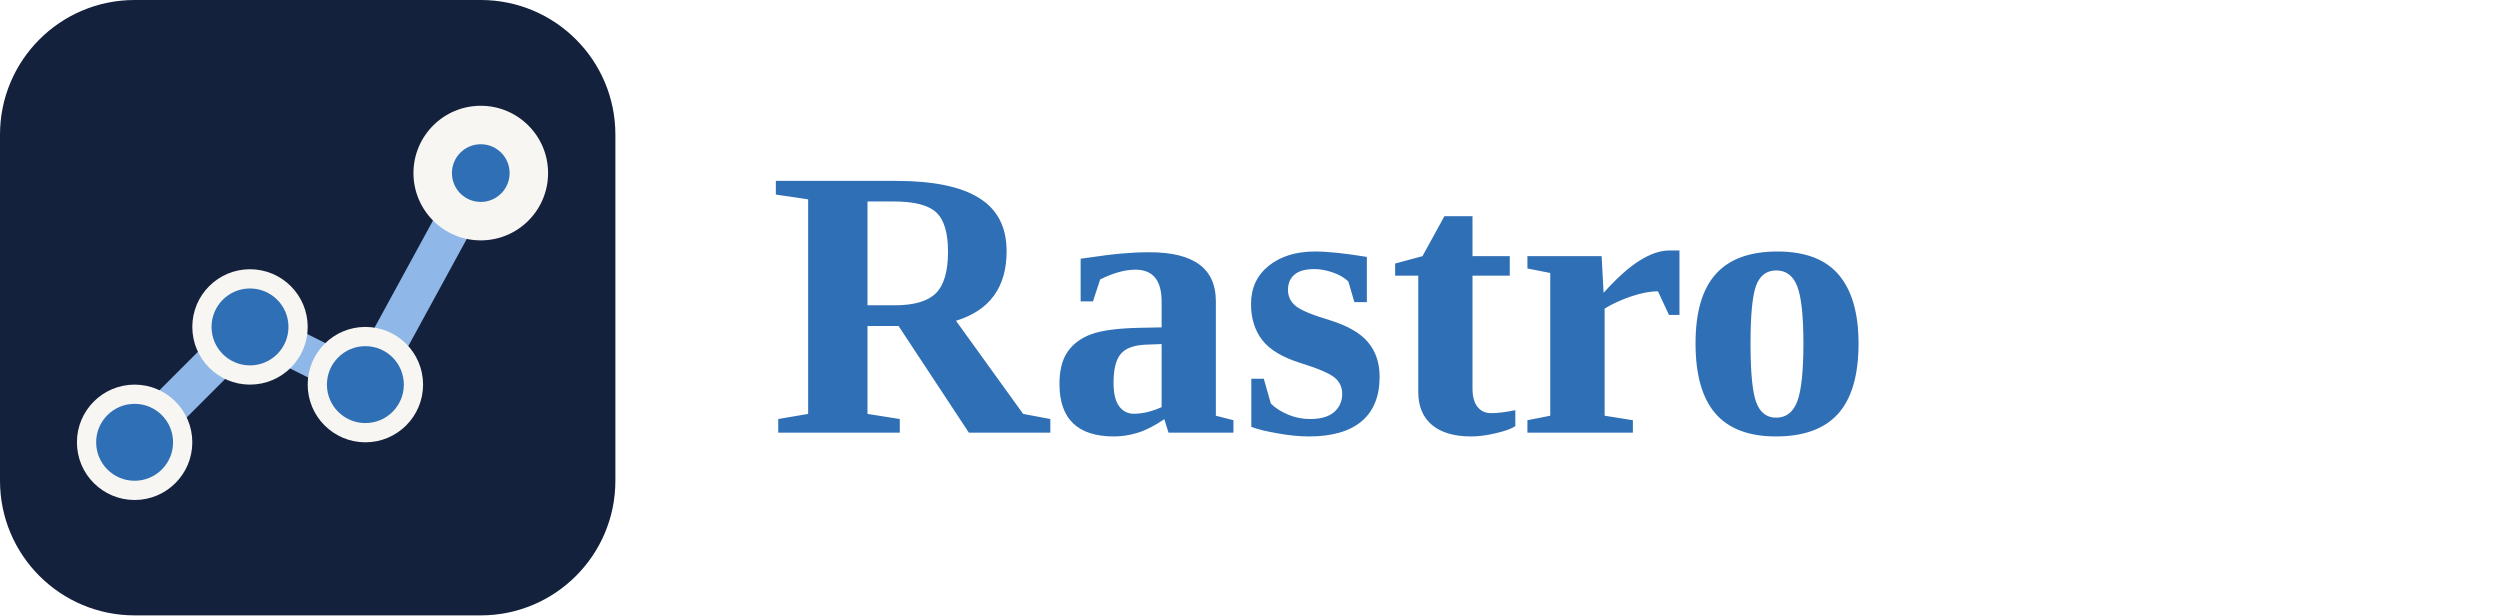
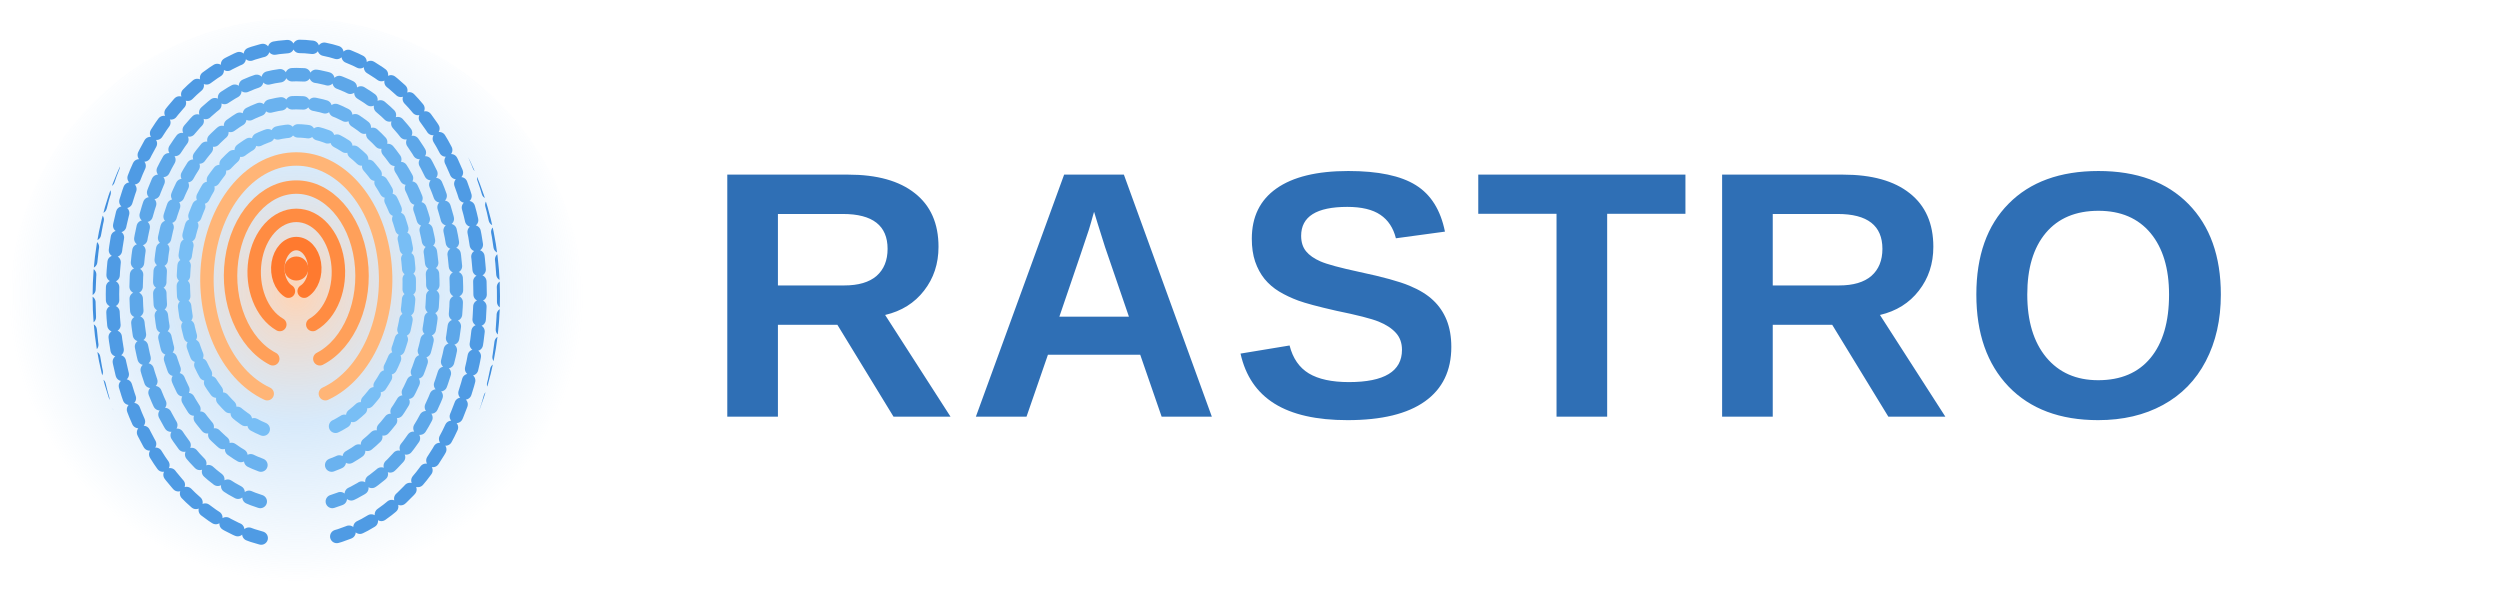
- <svg xmlns="http://www.w3.org/2000/svg" viewBox="0 0 260 64" width="260" height="64" aria-label="Rastro" font-family="'Times New Roman', Times, serif">
-   <rect width="64" height="64" rx="14" fill="#14213D" />
-   <path d="M14 46 L26 34 L38 40 L50 18" fill="none" stroke="#8FB8E8" stroke-width="4" stroke-linecap="round" stroke-linejoin="round" />
-   <circle cx="14" cy="46" r="5" fill="#2F6FB5" stroke="#F7F6F2" stroke-width="2" />
-   <circle cx="26" cy="34" r="5" fill="#2F6FB5" stroke="#F7F6F2" stroke-width="2" />
-   <circle cx="38" cy="40" r="5" fill="#2F6FB5" stroke="#F7F6F2" stroke-width="2" />
-   <circle cx="50" cy="18" r="7" fill="#F7F6F2" />
-   <circle cx="50" cy="18" r="3" fill="#2F6FB5" />
-   <text x="80" y="45" font-size="40" font-weight="700" fill="#2F6FB5">Rastro</text>
+ <svg xmlns="http://www.w3.org/2000/svg" viewBox="0 0 270 64" width="270" height="64" aria-label="Rastro">
+   <defs>
+     <clipPath id="yema">
+       <ellipse cx="32" cy="32" rx="22" ry="28" />
+     </clipPath>
+     <radialGradient id="halo" cx="50%" cy="48%" r="50%">
+       <stop offset="0%" stop-color="#FFB27A" stop-opacity="0.55" />
+       <stop offset="45%" stop-color="#8FC3F2" stop-opacity="0.35" />
+       <stop offset="100%" stop-color="#8FC3F2" stop-opacity="0" />
+     </radialGradient>
+   </defs>
+   <ellipse cx="32" cy="33" rx="31" ry="31" fill="url(#halo)" />
+   <g clip-path="url(#yema)">
+     <path d="M31.15,31.45 A2.00,2.70 0 1 1 32.85,31.45" fill="none" stroke="#FF7A2F" stroke-width="1.45" stroke-linecap="round" />
+     <path d="M30.22,35.05 A4.55,6.14 0 1 1 33.78,35.05" fill="none" stroke="#FF8C42" stroke-width="1.45" stroke-linecap="round" />
+     <path d="M29.46,38.75 A7.10,9.59 0 1 1 34.54,38.75" fill="none" stroke="#FFA05A" stroke-width="1.45" stroke-linecap="round" />
+     <path d="M28.86,42.52 A9.65,13.03 0 1 1 35.14,42.52" fill="none" stroke="#FFB577" stroke-width="1.45" stroke-linecap="round" />
+     <path d="M28.43,46.35 A12.20,16.47 0 1 1 35.57,46.35" fill="none" stroke="#78BEF5" stroke-width="1.45" stroke-linecap="round" stroke-dasharray="1.1 1.1" />
+     <path d="M28.18,50.23 A14.75,19.91 0 1 1 35.82,50.23" fill="none" stroke="#6AB2EF" stroke-width="1.45" stroke-linecap="round" stroke-dasharray="1.2 1.2" />
+     <path d="M28.11,54.16 A17.30,23.35 0 1 1 35.89,54.16" fill="none" stroke="#5DA7E9" stroke-width="1.45" stroke-linecap="round" stroke-dasharray="1.3 1.3" />
+     <path d="M28.21,58.11 A19.85,26.80 0 1 1 35.79,58.11" fill="none" stroke="#4F9BE4" stroke-width="1.45" stroke-linecap="round" stroke-dasharray="1.4 1.3" />
+     <path d="M28.50,62.07 A22.40,30.24 0 1 1 35.50,62.07" fill="none" stroke="#418FDE" stroke-width="1.45" stroke-linecap="round" stroke-dasharray="1.6 1.4" />
+     <path d="M28.10,65.87 A24.95,33.68 0 1 1 35.90,65.87" fill="none" stroke="#3484D8" stroke-width="1.45" stroke-linecap="round" stroke-dasharray="1.7 1.4" />
+     <path d="M27.70,69.67 A27.50,37.12 0 1 1 36.30,69.67" fill="none" stroke="#2678D2" stroke-width="1.45" stroke-linecap="round" stroke-dasharray="1.8 1.5" />
+   </g>
+   <circle cx="32" cy="29" r="1.3" fill="#FF7A2F" />
+   <text x="76" y="45" font-family="Montserrat, 'Helvetica Neue', Arial, sans-serif" font-size="38" font-weight="800" letter-spacing="1" fill="#2F6FB5">RASTRO</text>
</svg>
